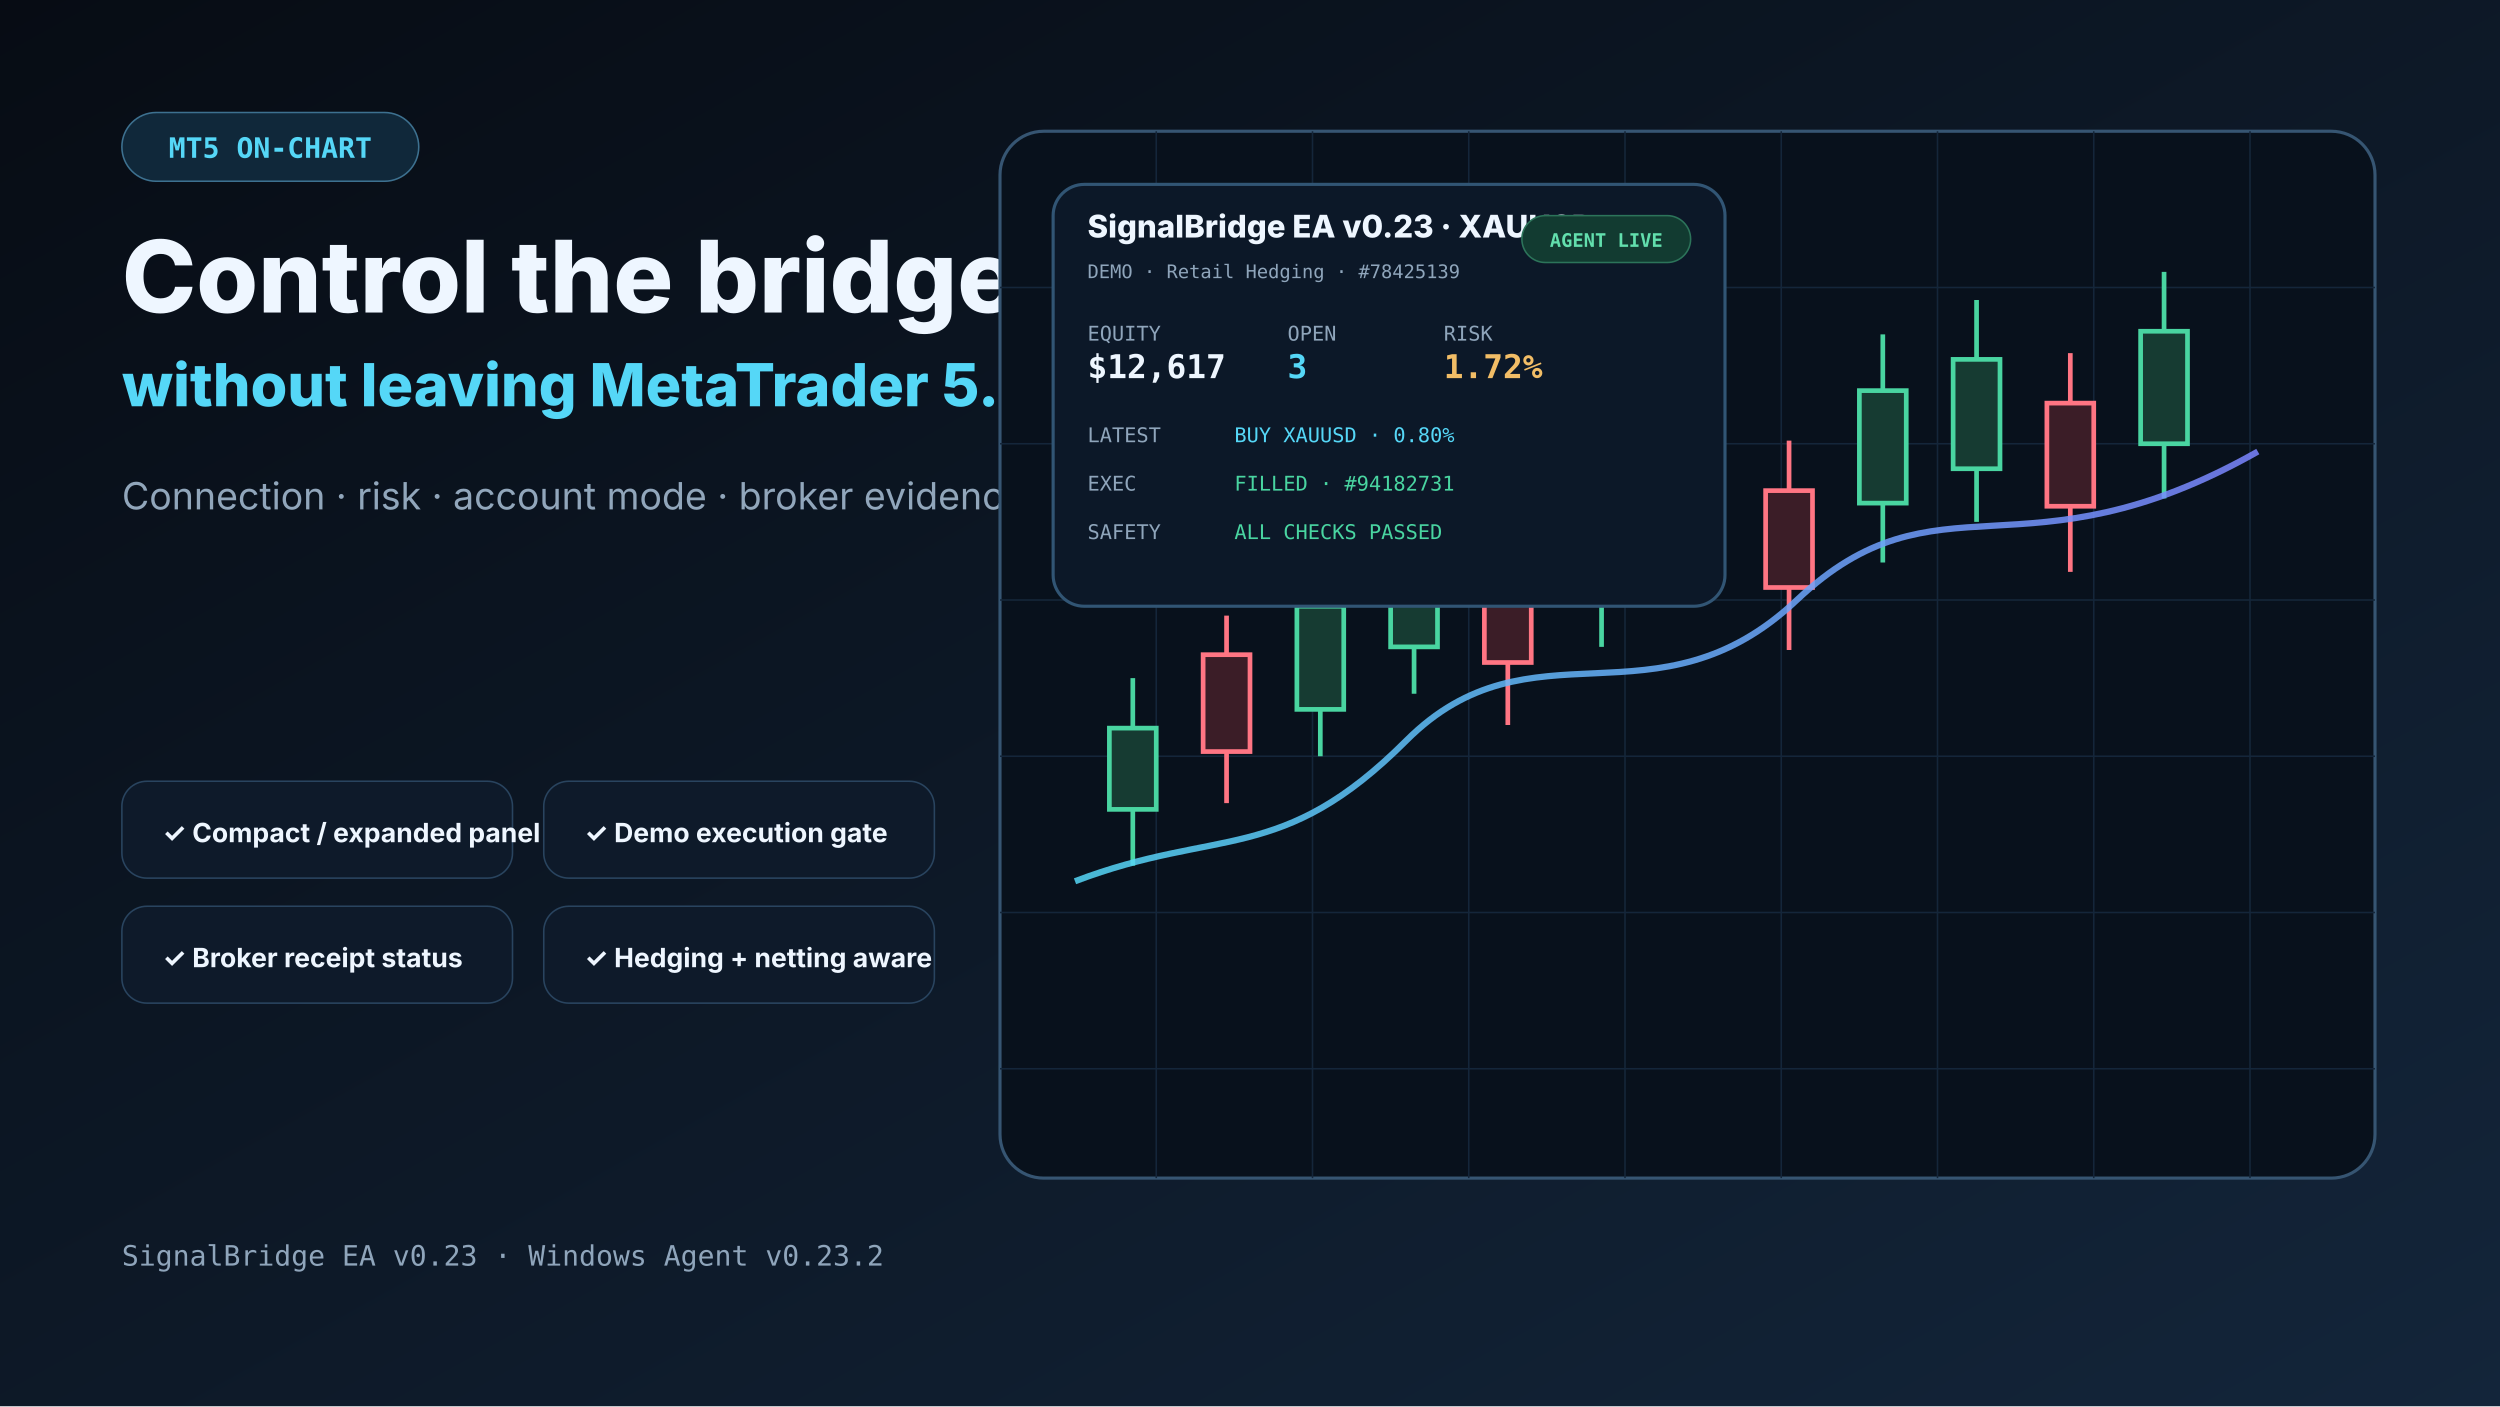
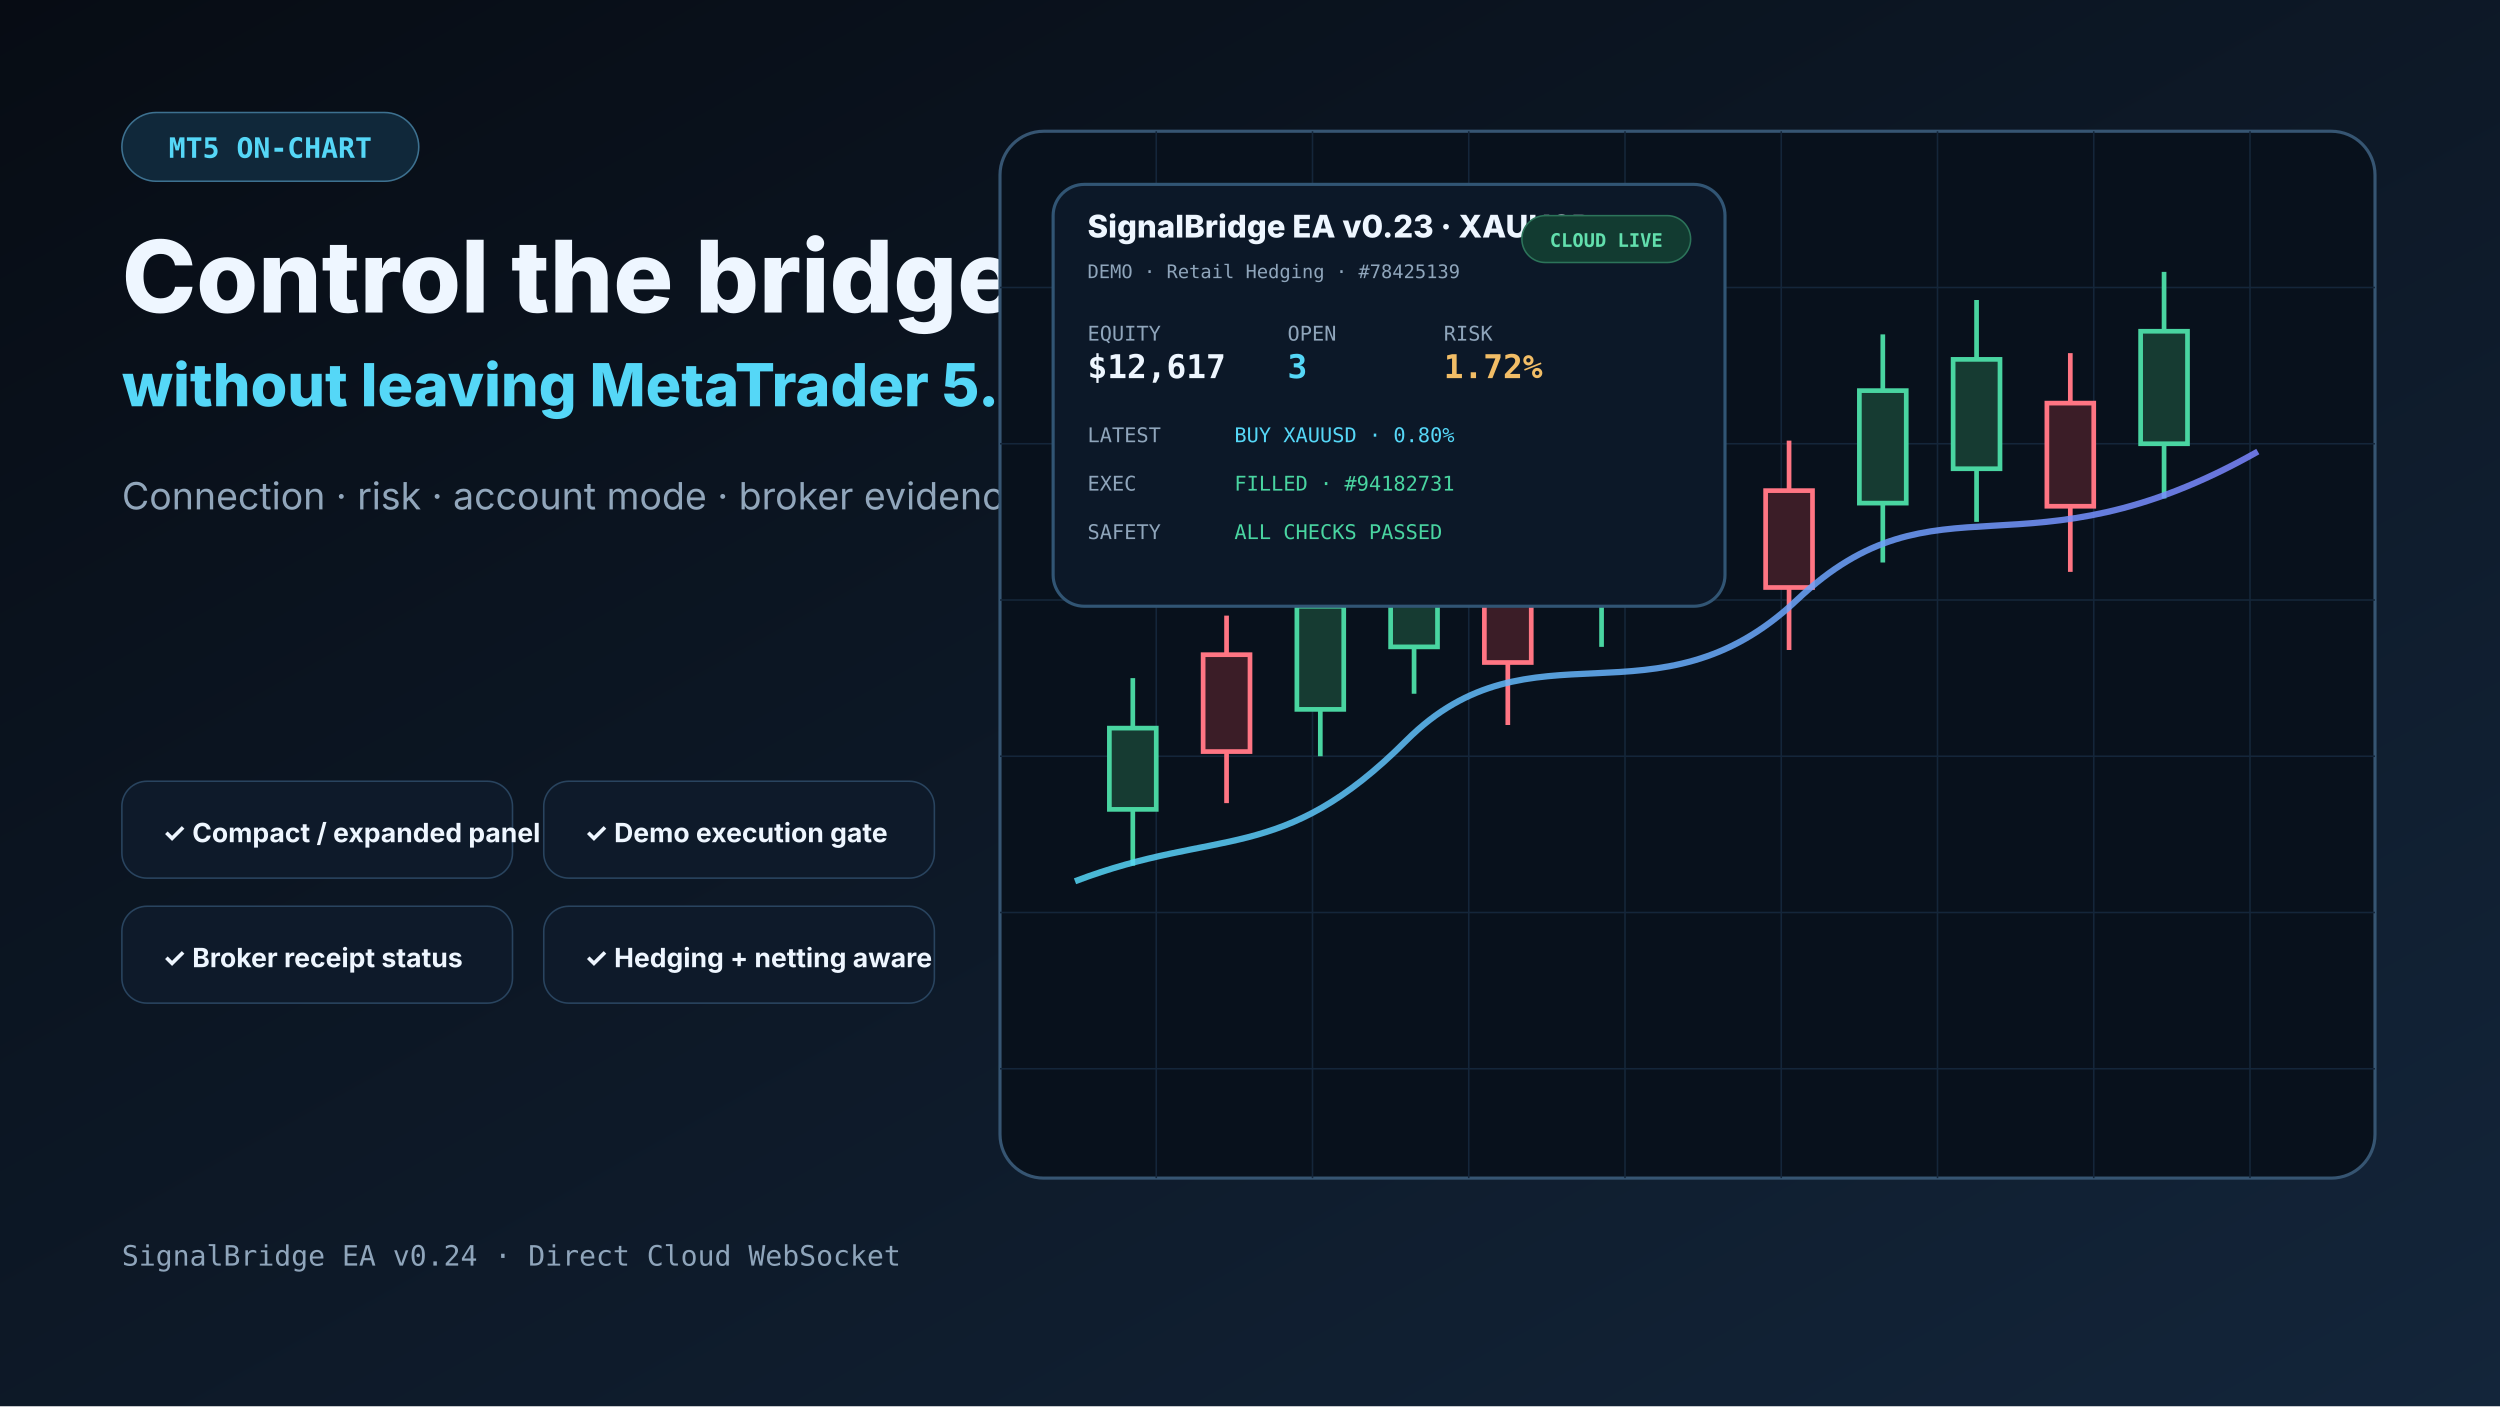
<svg xmlns="http://www.w3.org/2000/svg" width="1600" height="900" viewBox="0 0 1600 900">
  <defs>
    <linearGradient id="bg2" x1="0" y1="0" x2="1" y2="1">
      <stop stop-color="#070c14" />
      <stop offset="1" stop-color="#13253a" />
    </linearGradient>
    <linearGradient id="a2" x1="0" y1="0" x2="1" y2="0">
      <stop stop-color="#55d7f7" />
      <stop offset="1" stop-color="#7b84ff" />
    </linearGradient>
  </defs>
  <rect width="1600" height="900" fill="url(#bg2)" />
  <rect x="78" y="72" width="190" height="44" rx="22" fill="#10283a" stroke="#3d7190" />
  <text x="173" y="101" text-anchor="middle" font-family="Consolas" font-size="18" font-weight="700" fill="#55d7f7">MT5 ON-CHART</text>
  <text x="78" y="200" font-family="Inter,Segoe UI,Arial" font-size="64" font-weight="800" fill="#eef6ff">Control the bridge</text>
  <text x="78" y="260" font-family="Inter,Segoe UI,Arial" font-size="38" font-weight="800" fill="#55d7f7">without leaving MetaTrader 5.</text>
  <text x="78" y="326" font-family="Inter,Segoe UI,Arial" font-size="24" fill="#91a6bb">Connection · risk · account mode · broker evidence · replay-safe execution</text>
  <g transform="translate(640 84)">
    <rect width="880" height="670" rx="28" fill="#08111c" stroke="#365572" stroke-width="2" />
    <g stroke="#14263a" stroke-width="1">
      <path d="M0 100H880M0 200H880M0 300H880M0 400H880M0 500H880M0 600H880" />
      <path d="M100 0V670M200 0V670M300 0V670M400 0V670M500 0V670M600 0V670M700 0V670M800 0V670" />
    </g>
    <g stroke-width="3">
      <line x1="85" y1="350" x2="85" y2="470" stroke="#49d5a1" />
      <rect x="70" y="382" width="30" height="52" fill="#163b32" stroke="#49d5a1" />
      <line x1="145" y1="310" x2="145" y2="430" stroke="#ff7583" />
      <rect x="130" y="335" width="30" height="62" fill="#3b1d27" stroke="#ff7583" />
      <line x1="205" y1="272" x2="205" y2="400" stroke="#49d5a1" />
      <rect x="190" y="304" width="30" height="66" fill="#163b32" stroke="#49d5a1" />
      <line x1="265" y1="230" x2="265" y2="360" stroke="#49d5a1" />
      <rect x="250" y="268" width="30" height="62" fill="#163b32" stroke="#49d5a1" />
      <line x1="325" y1="250" x2="325" y2="380" stroke="#ff7583" />
      <rect x="310" y="282" width="30" height="58" fill="#3b1d27" stroke="#ff7583" />
      <line x1="385" y1="190" x2="385" y2="330" stroke="#49d5a1" />
      <rect x="370" y="226" width="30" height="72" fill="#163b32" stroke="#49d5a1" />
      <line x1="445" y1="170" x2="445" y2="300" stroke="#49d5a1" />
      <rect x="430" y="204" width="30" height="65" fill="#163b32" stroke="#49d5a1" />
      <line x1="505" y1="198" x2="505" y2="332" stroke="#ff7583" />
      <rect x="490" y="230" width="30" height="62" fill="#3b1d27" stroke="#ff7583" />
      <line x1="565" y1="130" x2="565" y2="276" stroke="#49d5a1" />
      <rect x="550" y="166" width="30" height="72" fill="#163b32" stroke="#49d5a1" />
      <line x1="625" y1="108" x2="625" y2="250" stroke="#49d5a1" />
      <rect x="610" y="146" width="30" height="70" fill="#163b32" stroke="#49d5a1" />
      <line x1="685" y1="142" x2="685" y2="282" stroke="#ff7583" />
      <rect x="670" y="174" width="30" height="66" fill="#3b1d27" stroke="#ff7583" />
      <line x1="745" y1="90" x2="745" y2="235" stroke="#49d5a1" />
      <rect x="730" y="128" width="30" height="72" fill="#163b32" stroke="#49d5a1" />
    </g>
    <path d="M48 480 C140 445 180 470 260 390 S420 385 510 300 S655 290 805 205" fill="none" stroke="url(#a2)" stroke-width="4" opacity=".85" />
    <g transform="translate(34 34)">
      <rect width="430" height="270" rx="20" fill="#0c1828" stroke="#315574" stroke-width="2" />
      <text x="22" y="34" font-family="Inter" font-size="20" font-weight="800" fill="#eef6ff">SignalBridge EA v0.23 · XAUUSD</text>
      <text x="22" y="60" font-family="Consolas" font-size="12" fill="#8fa5bb">DEMO · Retail Hedging · #78425139</text>
      <rect x="300" y="20" width="108" height="30" rx="15" fill="#123b31" stroke="#2c745a" />
-       <text x="354" y="40" text-anchor="middle" font-family="Consolas" font-size="12" font-weight="700" fill="#62dfad">AGENT LIVE</text>
+       <text x="354" y="40" text-anchor="middle" font-family="Consolas" font-size="12" font-weight="700" fill="#62dfad">CLOUD LIVE</text>
      <g font-family="Consolas" font-size="13">
        <text x="22" y="100" fill="#8fa5bb">EQUITY</text>
        <text x="22" y="124" fill="#eef6ff" font-size="21" font-weight="700">$12,617</text>
        <text x="150" y="100" fill="#8fa5bb">OPEN</text>
        <text x="150" y="124" fill="#55d7f7" font-size="21" font-weight="700">3</text>
        <text x="250" y="100" fill="#8fa5bb">RISK</text>
        <text x="250" y="124" fill="#f2bd66" font-size="21" font-weight="700">1.72%</text>
        <text x="22" y="165" fill="#8fa5bb">LATEST</text>
        <text x="116" y="165" fill="#55d7f7">BUY XAUUSD · 0.80%</text>
        <text x="22" y="196" fill="#8fa5bb">EXEC</text>
        <text x="116" y="196" fill="#49d5a1">FILLED · #94182731</text>
        <text x="22" y="227" fill="#8fa5bb">SAFETY</text>
        <text x="116" y="227" fill="#49d5a1">ALL CHECKS PASSED</text>
      </g>
    </g>
  </g>
  <g font-family="Inter,Segoe UI,Arial">
    <g transform="translate(78 500)">
      <rect width="250" height="62" rx="16" fill="#0e1a2a" stroke="#29445f" />
      <text x="26" y="39" font-size="17" font-weight="700" fill="#eef6ff">✓ Compact / expanded panel</text>
    </g>
    <g transform="translate(348 500)">
      <rect width="250" height="62" rx="16" fill="#0e1a2a" stroke="#29445f" />
      <text x="26" y="39" font-size="17" font-weight="700" fill="#eef6ff">✓ Demo execution gate</text>
    </g>
    <g transform="translate(78 580)">
      <rect width="250" height="62" rx="16" fill="#0e1a2a" stroke="#29445f" />
      <text x="26" y="39" font-size="17" font-weight="700" fill="#eef6ff">✓ Broker receipt status</text>
    </g>
    <g transform="translate(348 580)">
      <rect width="250" height="62" rx="16" fill="#0e1a2a" stroke="#29445f" />
      <text x="26" y="39" font-size="17" font-weight="700" fill="#eef6ff">✓ Hedging + netting aware</text>
    </g>
  </g>
-   <text x="78" y="810" font-family="Consolas" font-size="18" fill="#8fa5bb">SignalBridge EA v0.23 · Windows Agent v0.23.2</text>
+   <text x="78" y="810" font-family="Consolas" font-size="18" fill="#8fa5bb">SignalBridge EA v0.24 · Direct Cloud WebSocket</text>
</svg>
